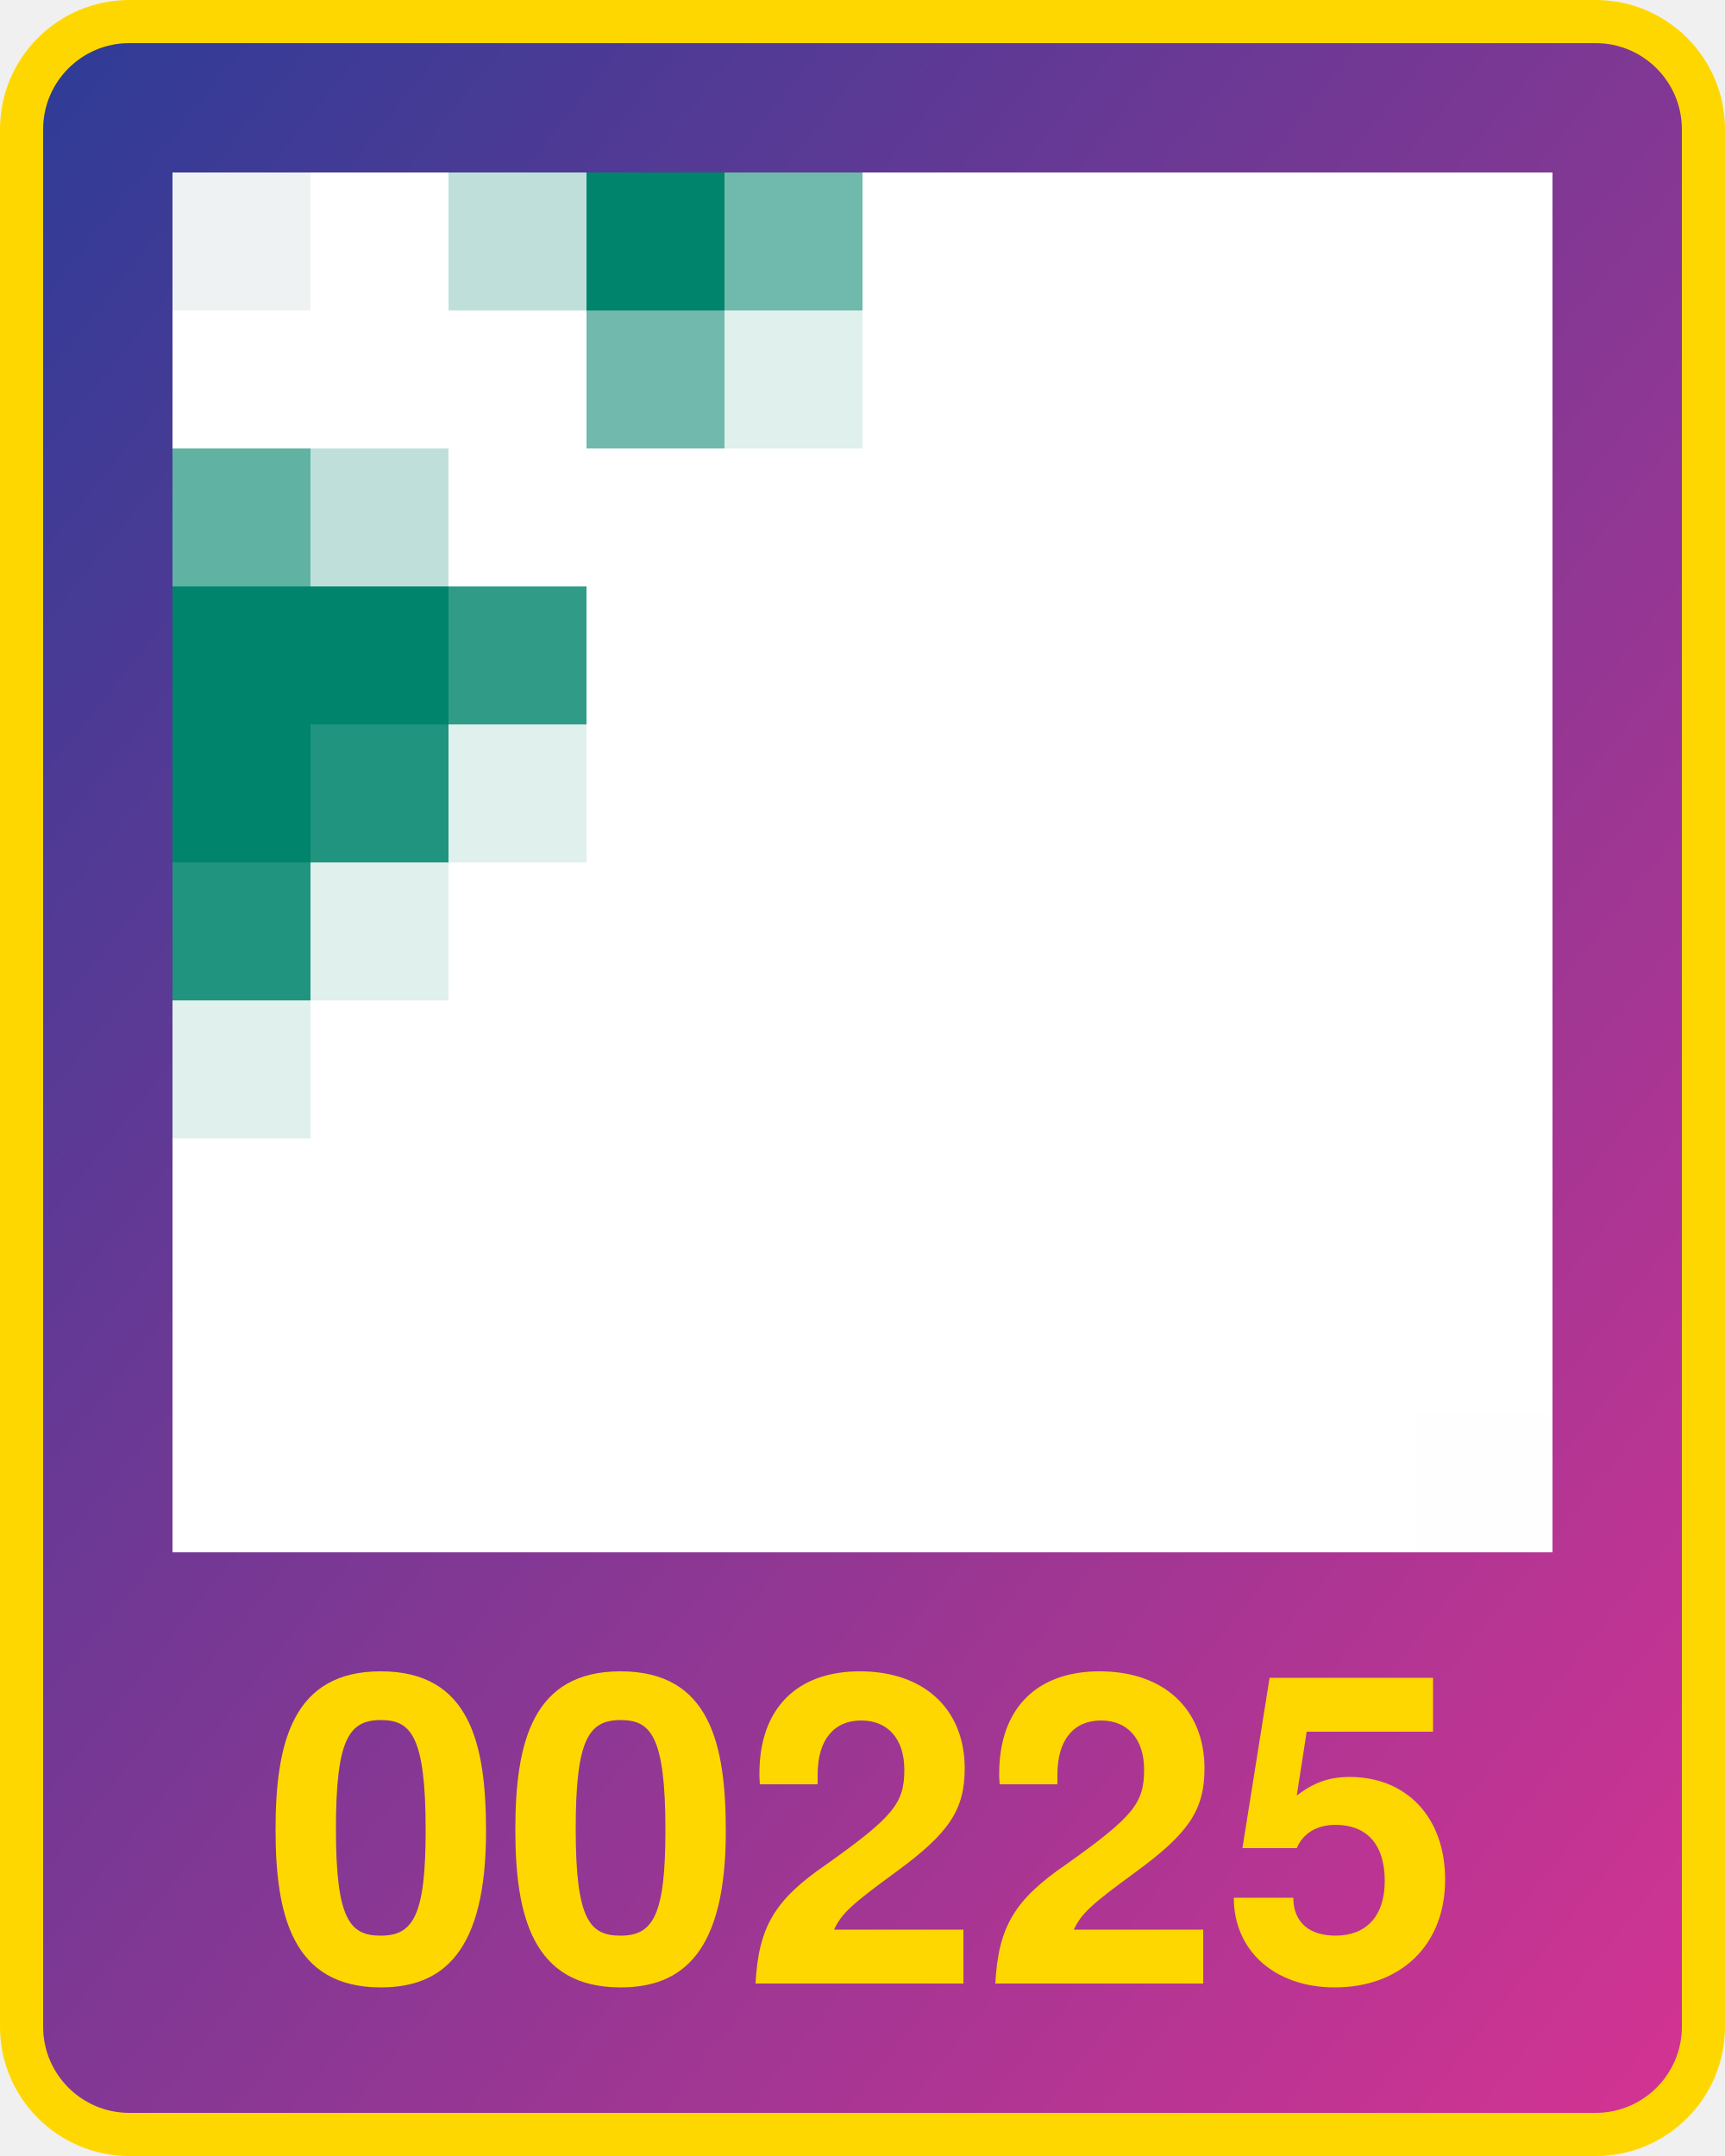
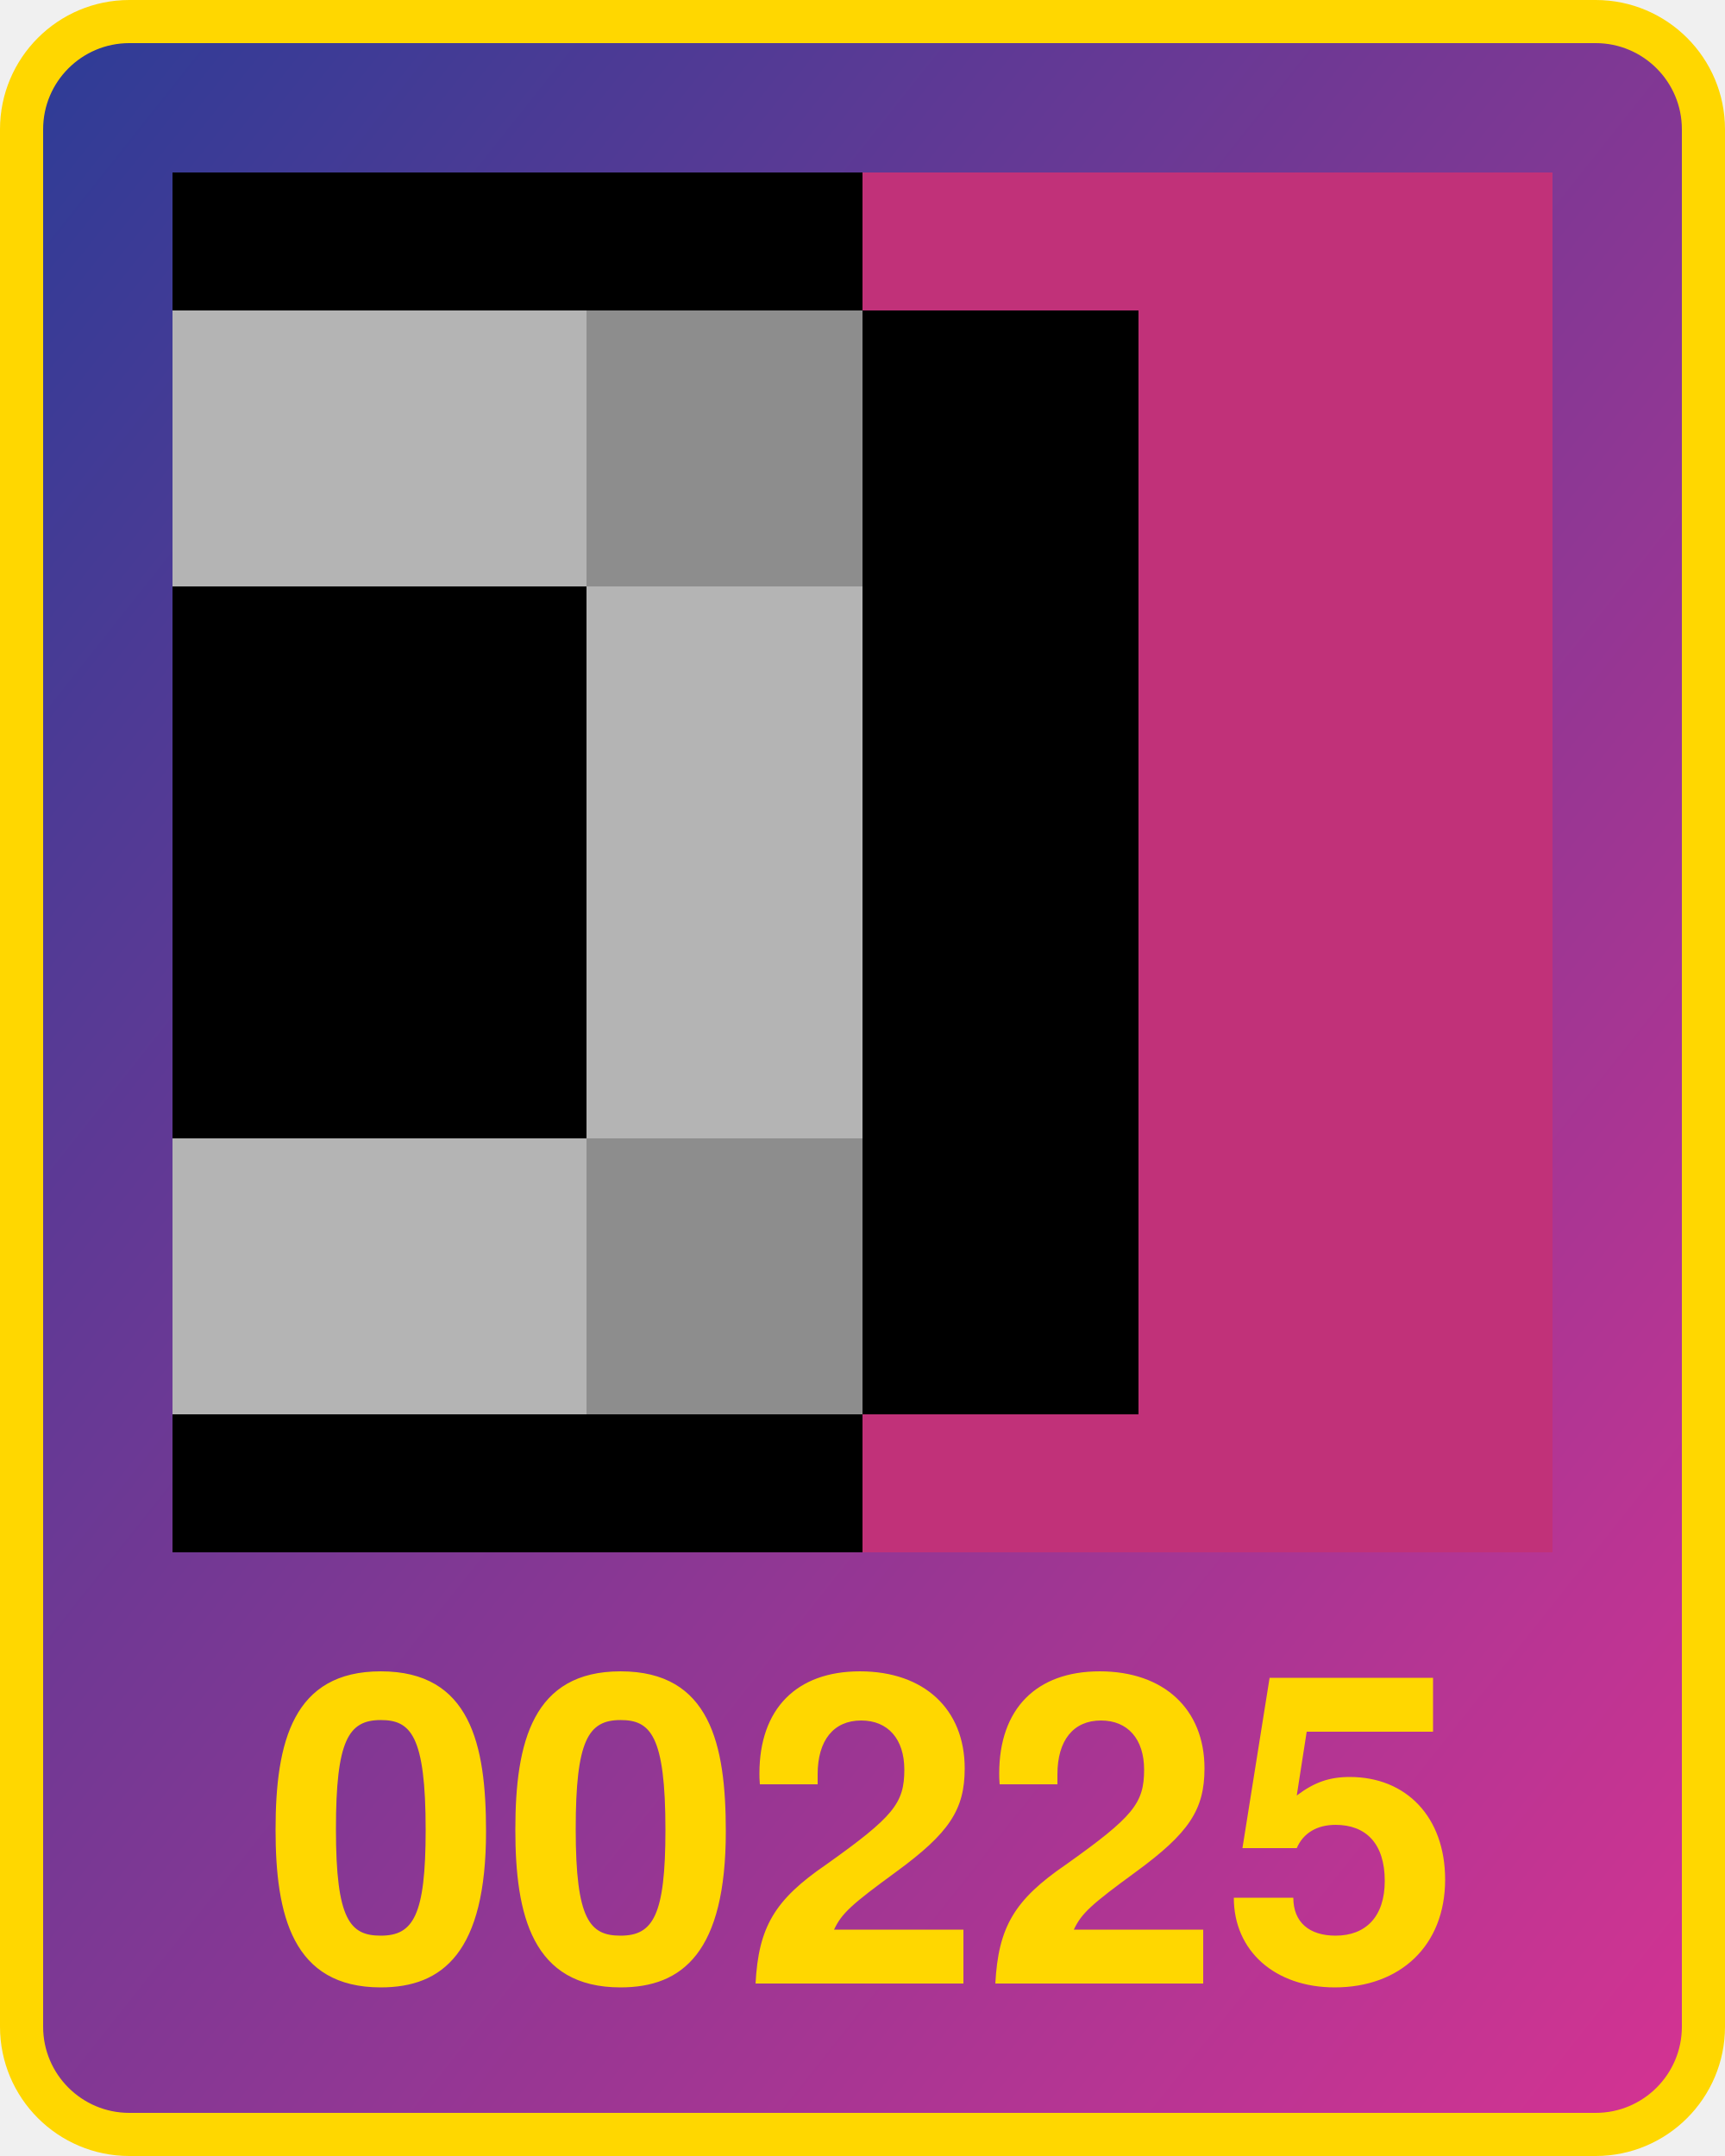
<svg xmlns="http://www.w3.org/2000/svg" width="800" height="1000">
  <defs>
    <linearGradient id="g" x1="0" x2="1" y1="0" y2="1">
      <stop offset="0%" stop-color="#2d3c96" />
      <stop offset="100%" stop-color="#d53392" />
    </linearGradient>
  </defs>
  <rect x="10" y="10" width="780" height="980" fill="url(#g)" rx="50" ry="50" stroke="gold" stroke-width="20" />
  <text x="400" y="920" width="780" text-anchor="middle" style="font:bold 200px 'Helvetica Neue';fill:gold">00225</text>
  <g transform="translate(80 80) scale(64)">
-     <rect x="0" y="0" width="1" height="1" fill="#eff2f2" />
-     <rect x="0" y="1" width="1" height="1" fill="#ffffff" />
-     <rect x="0" y="2" width="1" height="1" fill="#60b2a3" />
-     <rect x="0" y="3" width="1" height="1" fill="#00846c" />
-     <rect x="0" y="4" width="1" height="1" fill="#00846c" />
-     <rect x="0" y="5" width="1" height="1" fill="#20947f" />
-     <rect x="0" y="6" width="1" height="1" fill="#dff0ed" />
-     <rect x="0" y="7" width="1" height="1" fill="#ffffff" />
-     <rect x="0" y="8" width="1" height="1" fill="#ffffff" />
-     <rect x="0" y="9" width="1" height="1" fill="#ffffff" />
-     <rect x="1" y="0" width="1" height="1" fill="#ffffff" />
-     <rect x="1" y="1" width="1" height="1" fill="#ffffff" />
-     <rect x="1" y="2" width="1" height="1" fill="#bfe0da" />
-     <rect x="1" y="3" width="1" height="1" fill="#00846c" />
-     <rect x="1" y="4" width="1" height="1" fill="#20947f" />
-     <rect x="1" y="5" width="1" height="1" fill="#dff0ed" />
-     <rect x="1" y="6" width="1" height="1" fill="#ffffff" />
-     <rect x="1" y="7" width="1" height="1" fill="#ffffff" />
-     <rect x="1" y="8" width="1" height="1" fill="#ffffff" />
-     <rect x="1" y="9" width="1" height="1" fill="#ffffff" />
-     <rect x="2" y="0" width="1" height="1" fill="#bfe0da" />
-     <rect x="2" y="1" width="1" height="1" fill="#ffffff" />
-     <rect x="2" y="2" width="1" height="1" fill="#ffffff" />
-     <rect x="2" y="3" width="1" height="1" fill="#309c88" />
-     <rect x="2" y="4" width="1" height="1" fill="#dff0ed" />
-     <rect x="2" y="5" width="1" height="1" fill="#ffffff" />
-     <rect x="2" y="6" width="1" height="1" fill="#ffffff" />
-     <rect x="2" y="7" width="1" height="1" fill="#ffffff" />
-     <rect x="2" y="8" width="1" height="1" fill="#ffffff" />
-     <rect x="2" y="9" width="1" height="1" fill="#ffffff" />
-     <rect x="3" y="0" width="1" height="1" fill="#00846c" />
-     <rect x="3" y="1" width="1" height="1" fill="#70b9ac" />
-     <rect x="3" y="2" width="1" height="1" fill="#ffffff" />
-     <rect x="3" y="3" width="1" height="1" fill="#ffffff" />
-     <rect x="3" y="4" width="1" height="1" fill="#ffffff" />
-     <rect x="3" y="5" width="1" height="1" fill="#ffffff" />
-     <rect x="3" y="6" width="1" height="1" fill="#ffffff" />
-     <rect x="3" y="7" width="1" height="1" fill="#ffffff" />
-     <rect x="3" y="8" width="1" height="1" fill="#ffffff" />
-     <rect x="3" y="9" width="1" height="1" fill="#ffffff" />
-     <rect x="4" y="0" width="1" height="1" fill="#6fbaac" />
-     <rect x="4" y="1" width="1" height="1" fill="#dff0ed" />
-     <rect x="4" y="2" width="1" height="1" fill="#ffffff" />
-     <rect x="4" y="3" width="1" height="1" fill="#ffffff" />
-     <rect x="4" y="4" width="1" height="1" fill="#ffffff" />
-     <rect x="4" y="5" width="1" height="1" fill="#ffffff" />
-     <rect x="4" y="6" width="1" height="1" fill="#ffffff" />
-     <rect x="4" y="7" width="1" height="1" fill="#ffffff" />
-     <rect x="4" y="8" width="1" height="1" fill="#ffffff" />
-     <rect x="4" y="9" width="1" height="1" fill="#ffffff" />
-     <rect x="5" y="0" width="1" height="1" fill="#ffffff" />
-     <rect x="5" y="1" width="1" height="1" fill="#ffffff" />
-     <rect x="5" y="2" width="1" height="1" fill="#ffffff" />
-     <rect x="5" y="3" width="1" height="1" fill="#ffffff" />
-     <rect x="5" y="4" width="1" height="1" fill="#ffffff" />
-     <rect x="5" y="5" width="1" height="1" fill="#ffffff" />
-     <rect x="5" y="6" width="1" height="1" fill="#ffffff" />
-     <rect x="5" y="7" width="1" height="1" fill="#ffffff" />
-     <rect x="5" y="8" width="1" height="1" fill="#ffffff" />
-     <rect x="5" y="9" width="1" height="1" fill="#ffffff" />
-     <rect x="6" y="0" width="1" height="1" fill="#ffffff" />
-     <rect x="6" y="1" width="1" height="1" fill="#ffffff" />
-     <rect x="6" y="2" width="1" height="1" fill="#ffffff" />
-     <rect x="6" y="3" width="1" height="1" fill="#ffffff" />
-     <rect x="6" y="4" width="1" height="1" fill="#ffffff" />
-     <rect x="6" y="5" width="1" height="1" fill="#ffffff" />
-     <rect x="6" y="6" width="1" height="1" fill="#ffffff" />
-     <rect x="6" y="7" width="1" height="1" fill="#ffffff" />
-     <rect x="6" y="8" width="1" height="1" fill="#ffffff" />
-     <rect x="6" y="9" width="1" height="1" fill="#ffffff" />
-     <rect x="7" y="0" width="1" height="1" fill="#ffffff" />
-     <rect x="7" y="1" width="1" height="1" fill="#ffffff" />
-     <rect x="7" y="2" width="1" height="1" fill="#ffffff" />
-     <rect x="7" y="3" width="1" height="1" fill="#ffffff" />
-     <rect x="7" y="4" width="1" height="1" fill="#ffffff" />
-     <rect x="7" y="5" width="1" height="1" fill="#ffffff" />
-     <rect x="7" y="6" width="1" height="1" fill="#ffffff" />
-     <rect x="7" y="7" width="1" height="1" fill="#ffffff" />
-     <rect x="7" y="8" width="1" height="1" fill="#ffffff" />
-     <rect x="7" y="9" width="1" height="1" fill="#ffffff" />
-     <rect x="8" y="0" width="1" height="1" fill="#ffffff" />
-     <rect x="8" y="1" width="1" height="1" fill="#ffffff" />
-     <rect x="8" y="2" width="1" height="1" fill="#ffffff" />
-     <rect x="8" y="3" width="1" height="1" fill="#ffffff" />
-     <rect x="8" y="4" width="1" height="1" fill="#ffffff" />
-     <rect x="8" y="5" width="1" height="1" fill="#ffffff" />
-     <rect x="8" y="6" width="1" height="1" fill="#ffffff" />
-     <rect x="8" y="7" width="1" height="1" fill="#ffffff" />
-     <rect x="8" y="8" width="1" height="1" fill="#ffffff" />
-     <rect x="8" y="9" width="1" height="1" fill="#ffffff" />
-     <rect x="9" y="0" width="1" height="1" fill="#ffffff" />
-     <rect x="9" y="1" width="1" height="1" fill="#ffffff" />
-     <rect x="9" y="2" width="1" height="1" fill="#ffffff" />
-     <rect x="9" y="3" width="1" height="1" fill="#ffffff" />
-     <rect x="9" y="4" width="1" height="1" fill="#ffffff" />
-     <rect x="9" y="5" width="1" height="1" fill="#ffffff" />
-     <rect x="9" y="6" width="1" height="1" fill="#ffffff" />
-     <rect x="9" y="7" width="1" height="1" fill="#ffffff" />
-     <rect x="9" y="8" width="1" height="1" fill="#ffffff" />
-     <rect x="9" y="9" width="1" height="1" fill="#fefefe" />
+     <rect x="0" y="0" width="1" height="1" fill="#000000" />
+     <rect x="0" y="1" width="1" height="1" fill="#b4b4b4" />
+     <rect x="0" y="2" width="1" height="1" fill="#b4b4b4" />
+     <rect x="0" y="3" width="1" height="1" fill="#000000" />
+     <rect x="0" y="4" width="1" height="1" fill="#000000" />
+     <rect x="0" y="5" width="1" height="1" fill="#000000" />
+     <rect x="0" y="6" width="1" height="1" fill="#000000" />
+     <rect x="0" y="7" width="1" height="1" fill="#b4b4b4" />
+     <rect x="0" y="8" width="1" height="1" fill="#b4b4b4" />
+     <rect x="0" y="9" width="1" height="1" fill="#000000" />
+     <rect x="1" y="0" width="1" height="1" fill="#000000" />
+     <rect x="1" y="1" width="1" height="1" fill="#b4b4b4" />
+     <rect x="1" y="2" width="1" height="1" fill="#b4b4b4" />
+     <rect x="1" y="3" width="1" height="1" fill="#000000" />
+     <rect x="1" y="4" width="1" height="1" fill="#000000" />
+     <rect x="1" y="5" width="1" height="1" fill="#000000" />
+     <rect x="1" y="6" width="1" height="1" fill="#000000" />
+     <rect x="1" y="7" width="1" height="1" fill="#b4b4b4" />
+     <rect x="1" y="8" width="1" height="1" fill="#b4b4b4" />
+     <rect x="1" y="9" width="1" height="1" fill="#000000" />
+     <rect x="2" y="0" width="1" height="1" fill="#000000" />
+     <rect x="2" y="1" width="1" height="1" fill="#b4b4b4" />
+     <rect x="2" y="2" width="1" height="1" fill="#b4b4b4" />
+     <rect x="2" y="3" width="1" height="1" fill="#000000" />
+     <rect x="2" y="4" width="1" height="1" fill="#000000" />
+     <rect x="2" y="5" width="1" height="1" fill="#000000" />
+     <rect x="2" y="6" width="1" height="1" fill="#000000" />
+     <rect x="2" y="7" width="1" height="1" fill="#b4b4b4" />
+     <rect x="2" y="8" width="1" height="1" fill="#b4b4b4" />
+     <rect x="2" y="9" width="1" height="1" fill="#000000" />
+     <rect x="3" y="0" width="1" height="1" fill="#000000" />
+     <rect x="3" y="1" width="1" height="1" fill="#8d8d8d" />
+     <rect x="3" y="2" width="1" height="1" fill="#8d8d8d" />
+     <rect x="3" y="3" width="1" height="1" fill="#b4b4b4" />
+     <rect x="3" y="4" width="1" height="1" fill="#b4b4b4" />
+     <rect x="3" y="5" width="1" height="1" fill="#b4b4b4" />
+     <rect x="3" y="6" width="1" height="1" fill="#b4b4b4" />
+     <rect x="3" y="7" width="1" height="1" fill="#8d8d8d" />
+     <rect x="3" y="8" width="1" height="1" fill="#8d8d8d" />
+     <rect x="3" y="9" width="1" height="1" fill="#000000" />
+     <rect x="4" y="0" width="1" height="1" fill="#000000" />
+     <rect x="4" y="1" width="1" height="1" fill="#8d8d8d" />
+     <rect x="4" y="2" width="1" height="1" fill="#8d8d8d" />
+     <rect x="4" y="3" width="1" height="1" fill="#b4b4b4" />
+     <rect x="4" y="4" width="1" height="1" fill="#b4b4b4" />
+     <rect x="4" y="5" width="1" height="1" fill="#b4b4b4" />
+     <rect x="4" y="6" width="1" height="1" fill="#b4b4b4" />
+     <rect x="4" y="7" width="1" height="1" fill="#8d8d8d" />
+     <rect x="4" y="8" width="1" height="1" fill="#8d8d8d" />
+     <rect x="4" y="9" width="1" height="1" fill="#000000" />
+     <rect x="5" y="0" width="1" height="1" fill="#c13179" />
+     <rect x="5" y="1" width="1" height="1" fill="#000000" />
+     <rect x="5" y="2" width="1" height="1" fill="#000000" />
+     <rect x="5" y="3" width="1" height="1" fill="#000000" />
+     <rect x="5" y="4" width="1" height="1" fill="#000000" />
+     <rect x="5" y="5" width="1" height="1" fill="#000000" />
+     <rect x="5" y="6" width="1" height="1" fill="#000000" />
+     <rect x="5" y="7" width="1" height="1" fill="#000000" />
+     <rect x="5" y="8" width="1" height="1" fill="#000000" />
+     <rect x="5" y="9" width="1" height="1" fill="#c13179" />
+     <rect x="6" y="0" width="1" height="1" fill="#c13179" />
+     <rect x="6" y="1" width="1" height="1" fill="#000000" />
+     <rect x="6" y="2" width="1" height="1" fill="#000000" />
+     <rect x="6" y="3" width="1" height="1" fill="#000000" />
+     <rect x="6" y="4" width="1" height="1" fill="#000000" />
+     <rect x="6" y="5" width="1" height="1" fill="#000000" />
+     <rect x="6" y="6" width="1" height="1" fill="#000000" />
+     <rect x="6" y="7" width="1" height="1" fill="#000000" />
+     <rect x="6" y="8" width="1" height="1" fill="#000000" />
+     <rect x="6" y="9" width="1" height="1" fill="#c13179" />
+     <rect x="7" y="0" width="1" height="1" fill="#c13179" />
+     <rect x="7" y="1" width="1" height="1" fill="#c13179" />
+     <rect x="7" y="2" width="1" height="1" fill="#c13179" />
+     <rect x="7" y="3" width="1" height="1" fill="#c13179" />
+     <rect x="7" y="4" width="1" height="1" fill="#c13179" />
+     <rect x="7" y="5" width="1" height="1" fill="#c13179" />
+     <rect x="7" y="6" width="1" height="1" fill="#c13179" />
+     <rect x="7" y="7" width="1" height="1" fill="#c13179" />
+     <rect x="7" y="8" width="1" height="1" fill="#c13179" />
+     <rect x="7" y="9" width="1" height="1" fill="#c13179" />
+     <rect x="8" y="0" width="1" height="1" fill="#c13179" />
+     <rect x="8" y="1" width="1" height="1" fill="#c13179" />
+     <rect x="8" y="2" width="1" height="1" fill="#c13179" />
+     <rect x="8" y="3" width="1" height="1" fill="#c13179" />
+     <rect x="8" y="4" width="1" height="1" fill="#c13179" />
+     <rect x="8" y="5" width="1" height="1" fill="#c13179" />
+     <rect x="8" y="6" width="1" height="1" fill="#c13179" />
+     <rect x="8" y="7" width="1" height="1" fill="#c13179" />
+     <rect x="8" y="8" width="1" height="1" fill="#c13179" />
+     <rect x="8" y="9" width="1" height="1" fill="#c13179" />
+     <rect x="9" y="0" width="1" height="1" fill="#c13179" />
+     <rect x="9" y="1" width="1" height="1" fill="#c13179" />
+     <rect x="9" y="2" width="1" height="1" fill="#c13179" />
+     <rect x="9" y="3" width="1" height="1" fill="#c13179" />
+     <rect x="9" y="4" width="1" height="1" fill="#c13179" />
+     <rect x="9" y="5" width="1" height="1" fill="#c13179" />
+     <rect x="9" y="6" width="1" height="1" fill="#c13179" />
+     <rect x="9" y="7" width="1" height="1" fill="#c13179" />
+     <rect x="9" y="8" width="1" height="1" fill="#c13179" />
+     <rect x="9" y="9" width="1" height="1" fill="#c13179" />
  </g>
</svg>
